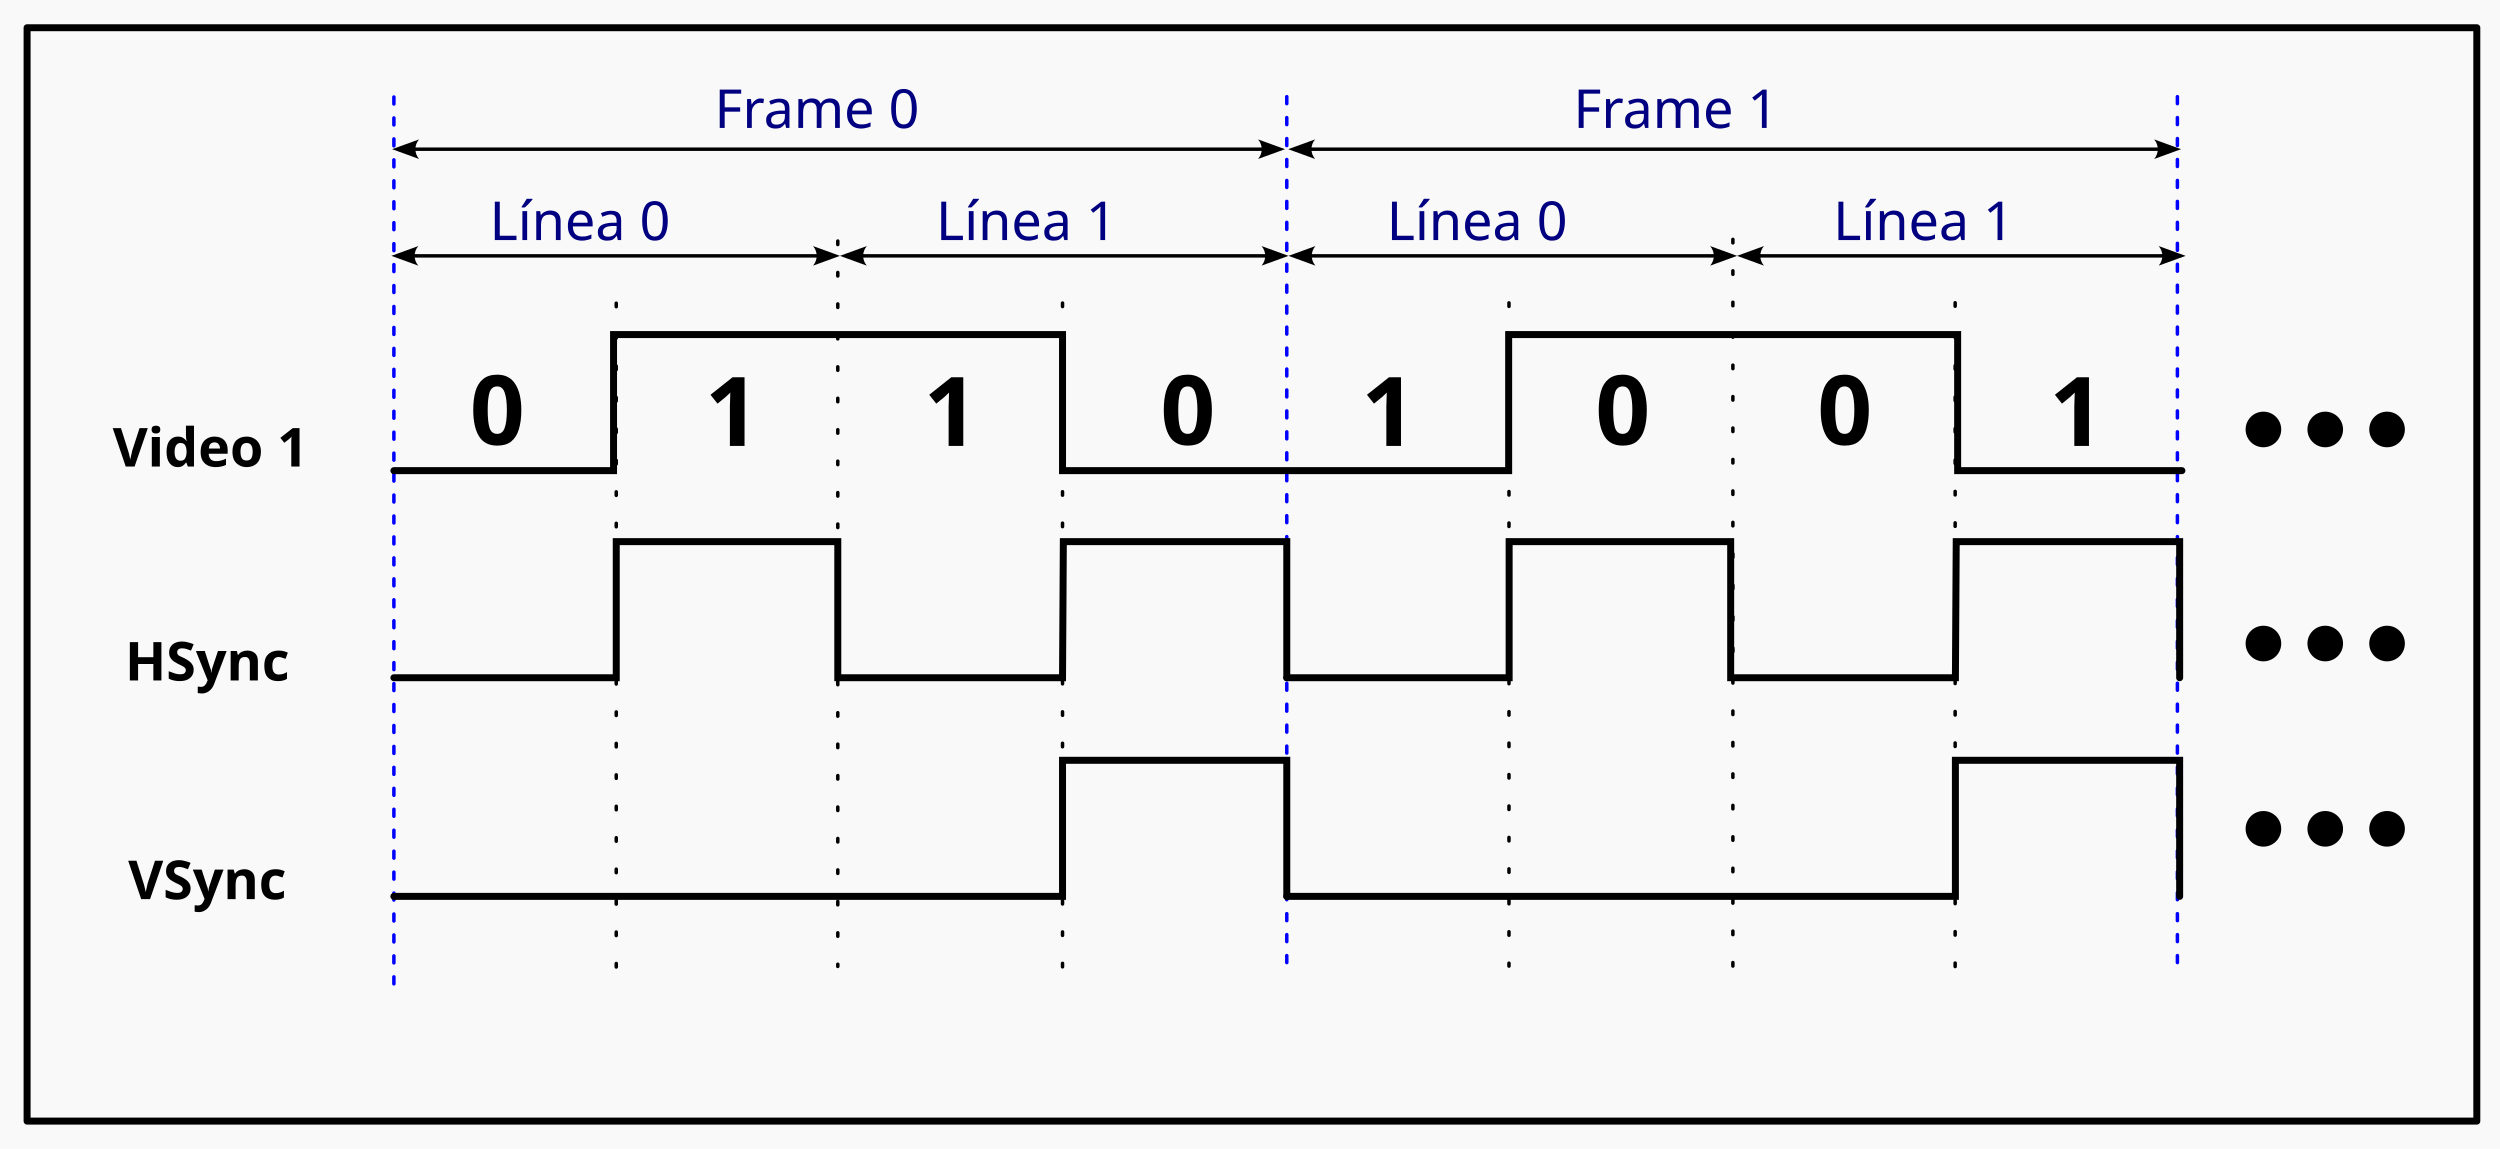
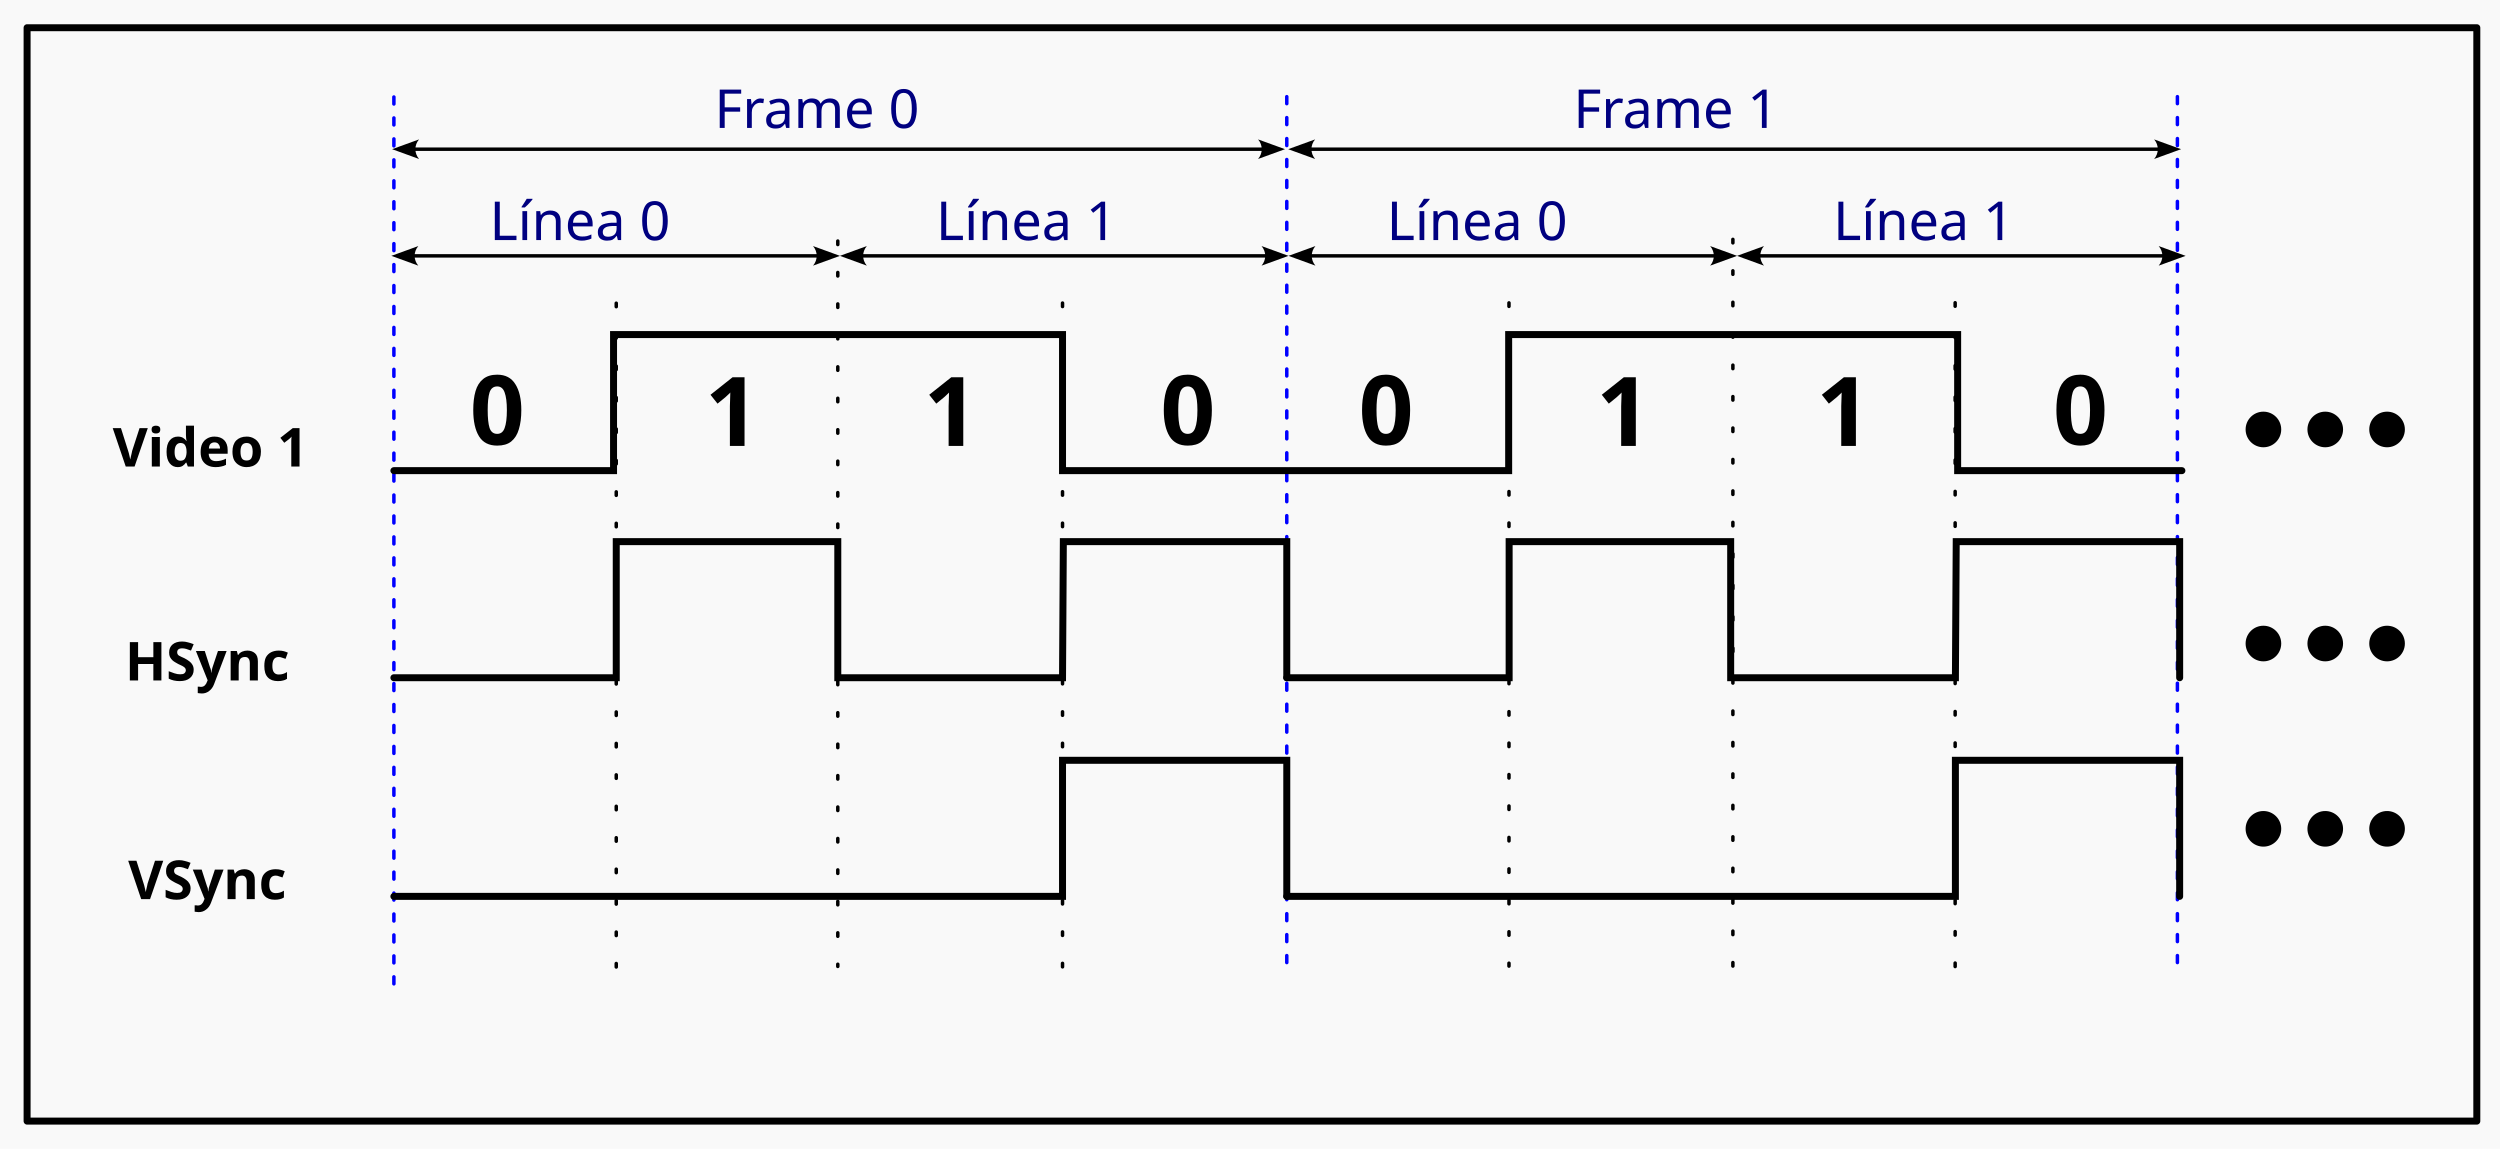
<svg xmlns="http://www.w3.org/2000/svg" width="189.389mm" height="87.031mm" viewBox="0 0 189.389 87.031" version="1.1" id="svg1">
  <defs id="defs1">
    <marker style="overflow:visible" id="ConcaveTriangle" refX="0" refY="0" orient="auto-start-reverse" markerWidth="1" markerHeight="1" viewBox="0 0 1 1" preserveAspectRatio="xMidYMid">
      <path transform="scale(0.7)" d="M -2,-4 9,0 -2,4 c 2,-2.33 2,-5.66 0,-8 z" style="fill:context-stroke;fill-rule:evenodd;stroke:none" id="path8" />
    </marker>
    <marker style="overflow:visible" id="ConcaveTriangle-7" refX="0" refY="0" orient="auto-start-reverse" markerWidth="1" markerHeight="1" viewBox="0 0 1 1" preserveAspectRatio="xMidYMid">
      <path transform="scale(0.7)" d="M -2,-4 9,0 -2,4 c 2,-2.33 2,-5.66 0,-8 z" style="fill:context-stroke;fill-rule:evenodd;stroke:none" id="path8-5" />
    </marker>
  </defs>
  <g id="layer2" style="display:inline" transform="translate(3.61751,-13.46452)">
    <rect style="fill:#f9f9f9;stroke:none;stroke-width:0.529;stroke-linecap:round;stroke-linejoin:round;stroke-dasharray:none;stroke-dashoffset:0;stroke-opacity:1" id="rect16" width="189.389" height="87.031" x="-3.618" y="13.465" />
    <rect style="fill:#f9f9f9;stroke:#000000;stroke-width:0.529;stroke-linecap:round;stroke-linejoin:round;stroke-dasharray:none;stroke-dashoffset:0;stroke-opacity:1" id="rect15" width="185.58" height="82.831" x="-1.565" y="15.565" />
  </g>
  <g id="layer1" style="display:inline" transform="translate(3.61751,-13.46452)">
    <path style="fill:#2a7fff;stroke:#000000;stroke-width:0.265;stroke-linecap:round;stroke-linejoin:round;stroke-dasharray:0.265, 2.117;stroke-dashoffset:0;stroke-opacity:1" d="M 144.496,36.399 V 86.772" id="path42" />
    <path style="fill:#2a7fff;stroke:#000000;stroke-width:0.265;stroke-linecap:round;stroke-linejoin:round;stroke-dasharray:0.265, 2.117;stroke-dashoffset:0;stroke-opacity:1" d="M 110.696,36.41 V 86.652" id="path41" />
    <path style="fill:#2a7fff;stroke:#000000;stroke-width:0.265;stroke-linecap:round;stroke-linejoin:round;stroke-dasharray:0.265, 2.117;stroke-dashoffset:0;stroke-opacity:1" d="M 43.067,36.433 V 87.742" id="path32" />
    <path style="fill:#2a7fff;stroke:#000000;stroke-width:0.265;stroke-linecap:round;stroke-linejoin:round;stroke-dasharray:0.265, 2.117;stroke-dashoffset:0;stroke-opacity:1" d="m 127.658,31.598 v 55.175" id="path4" />
    <path style="fill:#2a7fff;stroke:#000000;stroke-width:0.265;stroke-linecap:round;stroke-linejoin:round;stroke-dasharray:0.265, 2.117;stroke-dashoffset:0;stroke-opacity:1" d="M 76.875,36.422 V 86.816" id="path3" />
    <path style="fill:#2a7fff;stroke:#000000;stroke-width:0.265;stroke-linecap:round;stroke-linejoin:round;stroke-dasharray:0.265, 2.117;stroke-dashoffset:0;stroke-opacity:1" d="M 59.85,31.725 V 86.677" id="path2" />
    <path style="fill:#2a7fff;stroke:#000000;stroke-width:0.265;stroke-linecap:round;stroke-linejoin:round;stroke-dasharray:none;stroke-dashoffset:0;stroke-opacity:1;marker-start:url(#ConcaveTriangle);marker-end:url(#ConcaveTriangle)" d="M 27.757,24.766 H 92.059" id="path58" />
    <text xml:space="preserve" style="font-weight:bold;font-size:4.076px;font-family:Ubuntu;-inkscape-font-specification:'Ubuntu Bold';text-align:center;writing-mode:lr-tb;direction:ltr;text-anchor:middle;fill:#000080;stroke:none;stroke-width:0.34;stroke-linecap:round" x="60.918" y="23.157" id="text9">
      <tspan id="tspan9" style="font-style:normal;font-variant:normal;font-weight:normal;font-stretch:normal;font-family:Ubuntu;-inkscape-font-specification:Ubuntu;fill:#000080;stroke:none;stroke-width:0.34" x="60.918" y="23.157">Frame 0</tspan>
    </text>
    <path style="fill:#2a7fff;stroke:#000000;stroke-width:0.265;stroke-linecap:round;stroke-linejoin:round;stroke-dasharray:none;stroke-dashoffset:0;stroke-opacity:1;marker-start:url(#ConcaveTriangle);marker-end:url(#ConcaveTriangle)" d="M 95.639,24.766 H 159.941" id="path13" />
    <text xml:space="preserve" style="font-weight:bold;font-size:4.076px;font-family:Ubuntu;-inkscape-font-specification:'Ubuntu Bold';text-align:center;writing-mode:lr-tb;direction:ltr;text-anchor:middle;fill:#000080;stroke:none;stroke-width:0.34;stroke-linecap:round" x="125.988" y="23.157" id="text14">
      <tspan id="tspan14" style="font-style:normal;font-variant:normal;font-weight:normal;font-stretch:normal;font-family:Ubuntu;-inkscape-font-specification:Ubuntu;fill:#000080;stroke:none;stroke-width:0.34" x="125.988" y="23.157">Frame 1</tspan>
    </text>
    <circle style="fill:#000000;stroke:none;stroke-width:1.058;stroke-linejoin:round;stroke-dasharray:2.117, 6.35" id="path14" cx="167.849" cy="45.999" r="1.349" />
    <circle style="fill:#000000;stroke:none;stroke-width:1.058;stroke-linejoin:round;stroke-dasharray:2.117, 6.35" id="circle14" cx="172.533" cy="45.999" r="1.349" />
    <circle style="fill:#000000;stroke:none;stroke-width:1.058;stroke-linejoin:round;stroke-dasharray:2.117, 6.35" id="circle15" cx="177.216" cy="45.999" r="1.349" />
    <path style="fill:#2a7fff;stroke:#0000ff;stroke-width:0.265;stroke-linecap:round;stroke-linejoin:round;stroke-dasharray:0.529, 1.058;stroke-dashoffset:0;stroke-opacity:1" d="m 93.863,20.788 v 65.852" id="path16" />
    <path style="fill:#2a7fff;stroke:#0000ff;stroke-width:0.265;stroke-linecap:round;stroke-linejoin:round;stroke-dasharray:0.529, 1.058;stroke-dashoffset:0;stroke-opacity:1" d="M 26.222,20.813 V 88.307" id="path19" />
    <path style="fill:#2a7fff;stroke:#0000ff;stroke-width:0.265;stroke-linecap:round;stroke-linejoin:round;stroke-dasharray:0.529, 1.058;stroke-dashoffset:0;stroke-opacity:1" d="M 161.333,20.787 V 86.527" id="path20" />
    <text xml:space="preserve" style="font-weight:bold;font-size:4.076px;font-family:Ubuntu;-inkscape-font-specification:'Ubuntu Bold';text-align:center;writing-mode:lr-tb;direction:ltr;text-anchor:middle;fill:#000000;stroke:none;stroke-width:0.34;stroke-linecap:round" x="14.971" y="43.707" id="text20">
      <tspan id="tspan20" style="font-style:normal;font-variant:normal;font-weight:bold;font-stretch:normal;font-family:Ubuntu;-inkscape-font-specification:'Ubuntu Bold';fill:#000000;stroke:none;stroke-width:0.34" x="14.971" y="43.707" />
      <tspan style="font-style:normal;font-variant:normal;font-weight:bold;font-stretch:normal;font-family:Ubuntu;-inkscape-font-specification:'Ubuntu Bold';fill:#000000;stroke:none;stroke-width:0.34" x="14.971" y="48.802" id="tspan21">Video 1</tspan>
    </text>
    <path style="fill:none;stroke:#000000;stroke-width:0.529;stroke-linecap:round;stroke-dasharray:none" d="M 26.222,64.807 H 43.067 V 54.498 H 59.85 V 64.807 H 76.875 l 0.061,-10.309 h 16.927 l 0,10.309" id="path11" />
    <circle style="fill:#000000;stroke:none;stroke-width:1.058;stroke-linejoin:round;stroke-dasharray:2.117, 6.35" id="circle13" cx="167.849" cy="62.216" r="1.349" />
    <circle style="fill:#000000;stroke:none;stroke-width:1.058;stroke-linejoin:round;stroke-dasharray:2.117, 6.35" id="circle16" cx="172.533" cy="62.216" r="1.349" />
    <circle style="fill:#000000;stroke:none;stroke-width:1.058;stroke-linejoin:round;stroke-dasharray:2.117, 6.35" id="circle17" cx="177.216" cy="62.216" r="1.349" />
    <text xml:space="preserve" style="font-weight:bold;font-size:4.076px;font-family:Ubuntu;-inkscape-font-specification:'Ubuntu Bold';text-align:center;writing-mode:lr-tb;direction:ltr;text-anchor:middle;fill:#000000;stroke:none;stroke-width:0.34;stroke-linecap:round" x="14.735" y="59.924" id="text18">
      <tspan id="tspan17" style="font-style:normal;font-variant:normal;font-weight:bold;font-stretch:normal;font-family:Ubuntu;-inkscape-font-specification:'Ubuntu Bold';fill:#000000;stroke:none;stroke-width:0.34" x="14.735" y="59.924" />
      <tspan style="font-style:normal;font-variant:normal;font-weight:bold;font-stretch:normal;font-family:Ubuntu;-inkscape-font-specification:'Ubuntu Bold';fill:#000000;stroke:none;stroke-width:0.34" x="14.735" y="65.019" id="tspan18">HSync</tspan>
    </text>
    <text xml:space="preserve" style="font-weight:bold;font-size:7.291px;font-family:Ubuntu;-inkscape-font-specification:'Ubuntu Bold';text-align:start;writing-mode:lr-tb;direction:ltr;text-anchor:start;fill:#000000;stroke:none;stroke-width:1.058;stroke-linejoin:round;stroke-dasharray:2.117, 6.35" x="49.769" y="47.247" id="text27">
      <tspan id="tspan27" style="fill:#000000;stroke:none;stroke-width:1.058" x="49.769" y="47.247">1</tspan>
    </text>
    <text xml:space="preserve" style="font-weight:bold;font-size:7.291px;font-family:Ubuntu;-inkscape-font-specification:'Ubuntu Bold';text-align:start;writing-mode:lr-tb;direction:ltr;text-anchor:start;fill:#000000;stroke:none;stroke-width:1.058;stroke-linejoin:round;stroke-dasharray:2.117, 6.35" x="31.968" y="47.145" id="text28">
      <tspan id="tspan28" style="fill:#000000;stroke:none;stroke-width:1.058" x="31.968" y="47.145">0</tspan>
    </text>
    <path style="fill:none;stroke:#000000;stroke-width:0.529;stroke-linecap:round;stroke-dasharray:none" d="M 26.222,81.371 H 76.875 V 71.062 H 93.863 V 81.371" id="path33" />
    <text xml:space="preserve" style="font-weight:bold;font-size:4.076px;font-family:Ubuntu;-inkscape-font-specification:'Ubuntu Bold';text-align:center;writing-mode:lr-tb;direction:ltr;text-anchor:middle;fill:#000000;stroke:none;stroke-width:0.34;stroke-linecap:round" x="14.735" y="76.488" id="text36">
      <tspan id="tspan35" style="font-style:normal;font-variant:normal;font-weight:bold;font-stretch:normal;font-family:Ubuntu;-inkscape-font-specification:'Ubuntu Bold';fill:#000000;stroke:none;stroke-width:0.34" x="14.735" y="76.488" />
      <tspan style="font-style:normal;font-variant:normal;font-weight:bold;font-stretch:normal;font-family:Ubuntu;-inkscape-font-specification:'Ubuntu Bold';fill:#000000;stroke:none;stroke-width:0.34" x="14.735" y="81.582" id="tspan36">VSync</tspan>
    </text>
    <circle style="fill:#000000;stroke:none;stroke-width:1.058;stroke-linejoin:round;stroke-dasharray:2.117, 6.35" id="circle46" cx="167.849" cy="76.253" r="1.349" />
    <circle style="fill:#000000;stroke:none;stroke-width:1.058;stroke-linejoin:round;stroke-dasharray:2.117, 6.35" id="circle47" cx="172.533" cy="76.253" r="1.349" />
    <circle style="fill:#000000;stroke:none;stroke-width:1.058;stroke-linejoin:round;stroke-dasharray:2.117, 6.35" id="circle48" cx="177.216" cy="76.253" r="1.349" />
    <path style="fill:none;stroke:#000000;stroke-width:0.529;stroke-linecap:round;stroke-dasharray:none" d="M 93.863,64.807 H 110.708 V 54.498 h 16.783 v 10.309 h 17.025 l 0.061,-10.309 h 16.927 v 10.309" id="path47" />
    <path style="fill:none;stroke:#000000;stroke-width:0.529;stroke-linecap:round;stroke-dasharray:none" d="M 93.863,81.371 H 144.515 V 71.062 h 16.988 V 81.371" id="path49" />
    <text xml:space="preserve" style="font-weight:bold;font-size:7.291px;font-family:Ubuntu;-inkscape-font-specification:'Ubuntu Bold';text-align:start;writing-mode:lr-tb;direction:ltr;text-anchor:start;fill:#000000;stroke:none;stroke-width:1.058;stroke-linejoin:round;stroke-dasharray:2.117, 6.35" x="84.283" y="47.145" id="text1">
      <tspan id="tspan1" style="fill:#000000;stroke:none;stroke-width:1.058" x="84.283" y="47.145">0</tspan>
    </text>
    <text xml:space="preserve" style="font-weight:bold;font-size:7.291px;font-family:Ubuntu;-inkscape-font-specification:'Ubuntu Bold';text-align:start;writing-mode:lr-tb;direction:ltr;text-anchor:start;fill:#000000;stroke:none;stroke-width:1.058;stroke-linejoin:round;stroke-dasharray:2.117, 6.35" x="66.338" y="47.247" id="text2">
      <tspan id="tspan2" style="fill:#000000;stroke:none;stroke-width:1.058" x="66.338" y="47.247">1</tspan>
    </text>
    <path style="fill:none;stroke:#000000;stroke-width:0.529;stroke-linecap:round;stroke-dasharray:none" d="M 26.222,49.119 H 42.862 V 38.81 h 16.988 l 17.025,10e-7 v 10.309 l 16.988,0" id="path5" />
-     <text xml:space="preserve" style="font-weight:bold;font-size:7.291px;font-family:Ubuntu;-inkscape-font-specification:'Ubuntu Bold';text-align:start;writing-mode:lr-tb;direction:ltr;text-anchor:start;fill:#000000;stroke:none;stroke-width:1.058;stroke-linejoin:round;stroke-dasharray:2.117, 6.35" x="99.5" y="47.247" id="text6">
-       <tspan id="tspan6" style="fill:#000000;stroke:none;stroke-width:1.058" x="99.5" y="47.247">1</tspan>
+     <text xml:space="preserve" style="font-weight:bold;font-size:7.291px;font-family:Ubuntu;-inkscape-font-specification:'Ubuntu Bold';text-align:start;writing-mode:lr-tb;direction:ltr;text-anchor:start;fill:#000000;stroke:none;stroke-width:1.058;stroke-linejoin:round;stroke-dasharray:2.117, 6.35" x="133.962" y="47.247" id="text6">
+       <tspan id="tspan6" style="fill:#000000;stroke:none;stroke-width:1.058" x="133.962" y="47.247">1</tspan>
    </text>
-     <text xml:space="preserve" style="font-weight:bold;font-size:7.291px;font-family:Ubuntu;-inkscape-font-specification:'Ubuntu Bold';text-align:start;writing-mode:lr-tb;direction:ltr;text-anchor:start;fill:#000000;stroke:none;stroke-width:1.058;stroke-linejoin:round;stroke-dasharray:2.117, 6.35" x="117.23" y="47.145" id="text7">
-       <tspan id="tspan7" style="fill:#000000;stroke:none;stroke-width:1.058" x="117.23" y="47.145">0</tspan>
+     <text xml:space="preserve" style="font-weight:bold;font-size:7.291px;font-family:Ubuntu;-inkscape-font-specification:'Ubuntu Bold';text-align:start;writing-mode:lr-tb;direction:ltr;text-anchor:start;fill:#000000;stroke:none;stroke-width:1.058;stroke-linejoin:round;stroke-dasharray:2.117, 6.35" x="99.302" y="47.145" id="text7">
+       <tspan id="tspan7" style="fill:#000000;stroke:none;stroke-width:1.058" x="99.302" y="47.145">0</tspan>
    </text>
-     <text xml:space="preserve" style="font-weight:bold;font-size:7.291px;font-family:Ubuntu;-inkscape-font-specification:'Ubuntu Bold';text-align:start;writing-mode:lr-tb;direction:ltr;text-anchor:start;fill:#000000;stroke:none;stroke-width:1.058;stroke-linejoin:round;stroke-dasharray:2.117, 6.35" x="134.047" y="47.145" id="text10">
-       <tspan id="tspan10" style="fill:#000000;stroke:none;stroke-width:1.058" x="134.047" y="47.145">0</tspan>
+     <text xml:space="preserve" style="font-weight:bold;font-size:7.291px;font-family:Ubuntu;-inkscape-font-specification:'Ubuntu Bold';text-align:start;writing-mode:lr-tb;direction:ltr;text-anchor:start;fill:#000000;stroke:none;stroke-width:1.058;stroke-linejoin:round;stroke-dasharray:2.117, 6.35" x="151.902" y="47.145" id="text10">
+       <tspan id="tspan10" style="fill:#000000;stroke:none;stroke-width:1.058" x="151.902" y="47.145">0</tspan>
    </text>
-     <text xml:space="preserve" style="font-weight:bold;font-size:7.291px;font-family:Ubuntu;-inkscape-font-specification:'Ubuntu Bold';text-align:start;writing-mode:lr-tb;direction:ltr;text-anchor:start;fill:#000000;stroke:none;stroke-width:1.058;stroke-linejoin:round;stroke-dasharray:2.117, 6.35" x="151.618" y="47.247" id="text11">
-       <tspan id="tspan11" style="fill:#000000;stroke:none;stroke-width:1.058" x="151.618" y="47.247">1</tspan>
+     <text xml:space="preserve" style="font-weight:bold;font-size:7.291px;font-family:Ubuntu;-inkscape-font-specification:'Ubuntu Bold';text-align:start;writing-mode:lr-tb;direction:ltr;text-anchor:start;fill:#000000;stroke:none;stroke-width:1.058;stroke-linejoin:round;stroke-dasharray:2.117, 6.35" x="117.29" y="47.247" id="text11">
+       <tspan id="tspan11" style="fill:#000000;stroke:none;stroke-width:1.058" x="117.29" y="47.247">1</tspan>
    </text>
    <path style="display:inline;fill:#2a7fff;stroke:#000000;stroke-width:0.265;stroke-linecap:round;stroke-linejoin:round;stroke-dasharray:none;stroke-dashoffset:0;stroke-opacity:1;marker-start:url(#ConcaveTriangle-7);marker-end:url(#ConcaveTriangle-7)" d="M 27.7,32.847 H 58.345" id="path4-2" />
    <text xml:space="preserve" style="font-weight:bold;font-size:4.076px;font-family:Ubuntu;-inkscape-font-specification:'Ubuntu Bold';text-align:center;writing-mode:lr-tb;direction:ltr;text-anchor:middle;display:inline;fill:#000080;stroke:none;stroke-width:0.34;stroke-linecap:round" x="42.969" y="31.649" id="text1-9">
      <tspan id="tspan1-1" style="font-style:normal;font-variant:normal;font-weight:normal;font-stretch:normal;font-family:Ubuntu;-inkscape-font-specification:Ubuntu;fill:#000080;stroke:none;stroke-width:0.34" x="42.969" y="31.649">Línea 0</tspan>
    </text>
    <path style="display:inline;fill:#2a7fff;stroke:#000000;stroke-width:0.265;stroke-linecap:round;stroke-linejoin:round;stroke-dasharray:none;stroke-dashoffset:0;stroke-opacity:1;marker-start:url(#ConcaveTriangle-7);marker-end:url(#ConcaveTriangle-7)" d="M 61.678,32.847 H 92.323" id="path5-2" />
    <text xml:space="preserve" style="font-weight:bold;font-size:4.076px;font-family:Ubuntu;-inkscape-font-specification:'Ubuntu Bold';text-align:center;writing-mode:lr-tb;direction:ltr;text-anchor:middle;display:inline;fill:#000080;stroke:none;stroke-width:0.34;stroke-linecap:round" x="76.789" y="31.649" id="text5">
      <tspan id="tspan5" style="font-style:normal;font-variant:normal;font-weight:normal;font-stretch:normal;font-family:Ubuntu;-inkscape-font-specification:Ubuntu;fill:#000080;stroke:none;stroke-width:0.34" x="76.789" y="31.649">Línea 1</tspan>
    </text>
    <path style="display:inline;fill:#2a7fff;stroke:#000000;stroke-width:0.265;stroke-linecap:round;stroke-linejoin:round;stroke-dasharray:none;stroke-dashoffset:0;stroke-opacity:1;marker-start:url(#ConcaveTriangle-7);marker-end:url(#ConcaveTriangle-7)" d="m 95.662,32.847 h 30.645" id="path1" />
    <text xml:space="preserve" style="font-weight:bold;font-size:4.076px;font-family:Ubuntu;-inkscape-font-specification:'Ubuntu Bold';text-align:center;writing-mode:lr-tb;direction:ltr;text-anchor:middle;display:inline;fill:#000080;stroke:none;stroke-width:0.34;stroke-linecap:round" x="110.931" y="31.649" id="text3">
      <tspan id="tspan3" style="font-style:normal;font-variant:normal;font-weight:normal;font-stretch:normal;font-family:Ubuntu;-inkscape-font-specification:Ubuntu;fill:#000080;stroke:none;stroke-width:0.34" x="110.931" y="31.649">Línea 0</tspan>
    </text>
    <path style="display:inline;fill:#2a7fff;stroke:#000000;stroke-width:0.265;stroke-linecap:round;stroke-linejoin:round;stroke-dasharray:none;stroke-dashoffset:0;stroke-opacity:1;marker-start:url(#ConcaveTriangle-7);marker-end:url(#ConcaveTriangle-7)" d="m 129.641,32.847 h 30.645" id="path7" />
    <text xml:space="preserve" style="font-weight:bold;font-size:4.076px;font-family:Ubuntu;-inkscape-font-specification:'Ubuntu Bold';text-align:center;writing-mode:lr-tb;direction:ltr;text-anchor:middle;display:inline;fill:#000080;stroke:none;stroke-width:0.34;stroke-linecap:round" x="144.751" y="31.649" id="text8">
      <tspan id="tspan8" style="font-style:normal;font-variant:normal;font-weight:normal;font-stretch:normal;font-family:Ubuntu;-inkscape-font-specification:Ubuntu;fill:#000080;stroke:none;stroke-width:0.34" x="144.751" y="31.649">Línea 1</tspan>
    </text>
    <path style="fill:none;stroke:#000000;stroke-width:0.529;stroke-linecap:round;stroke-dasharray:none" d="m 94.032,49.119 h 16.64 V 38.81 h 16.988 l 17.025,10e-7 v 10.309 h 16.988" id="path9" />
  </g>
</svg>
